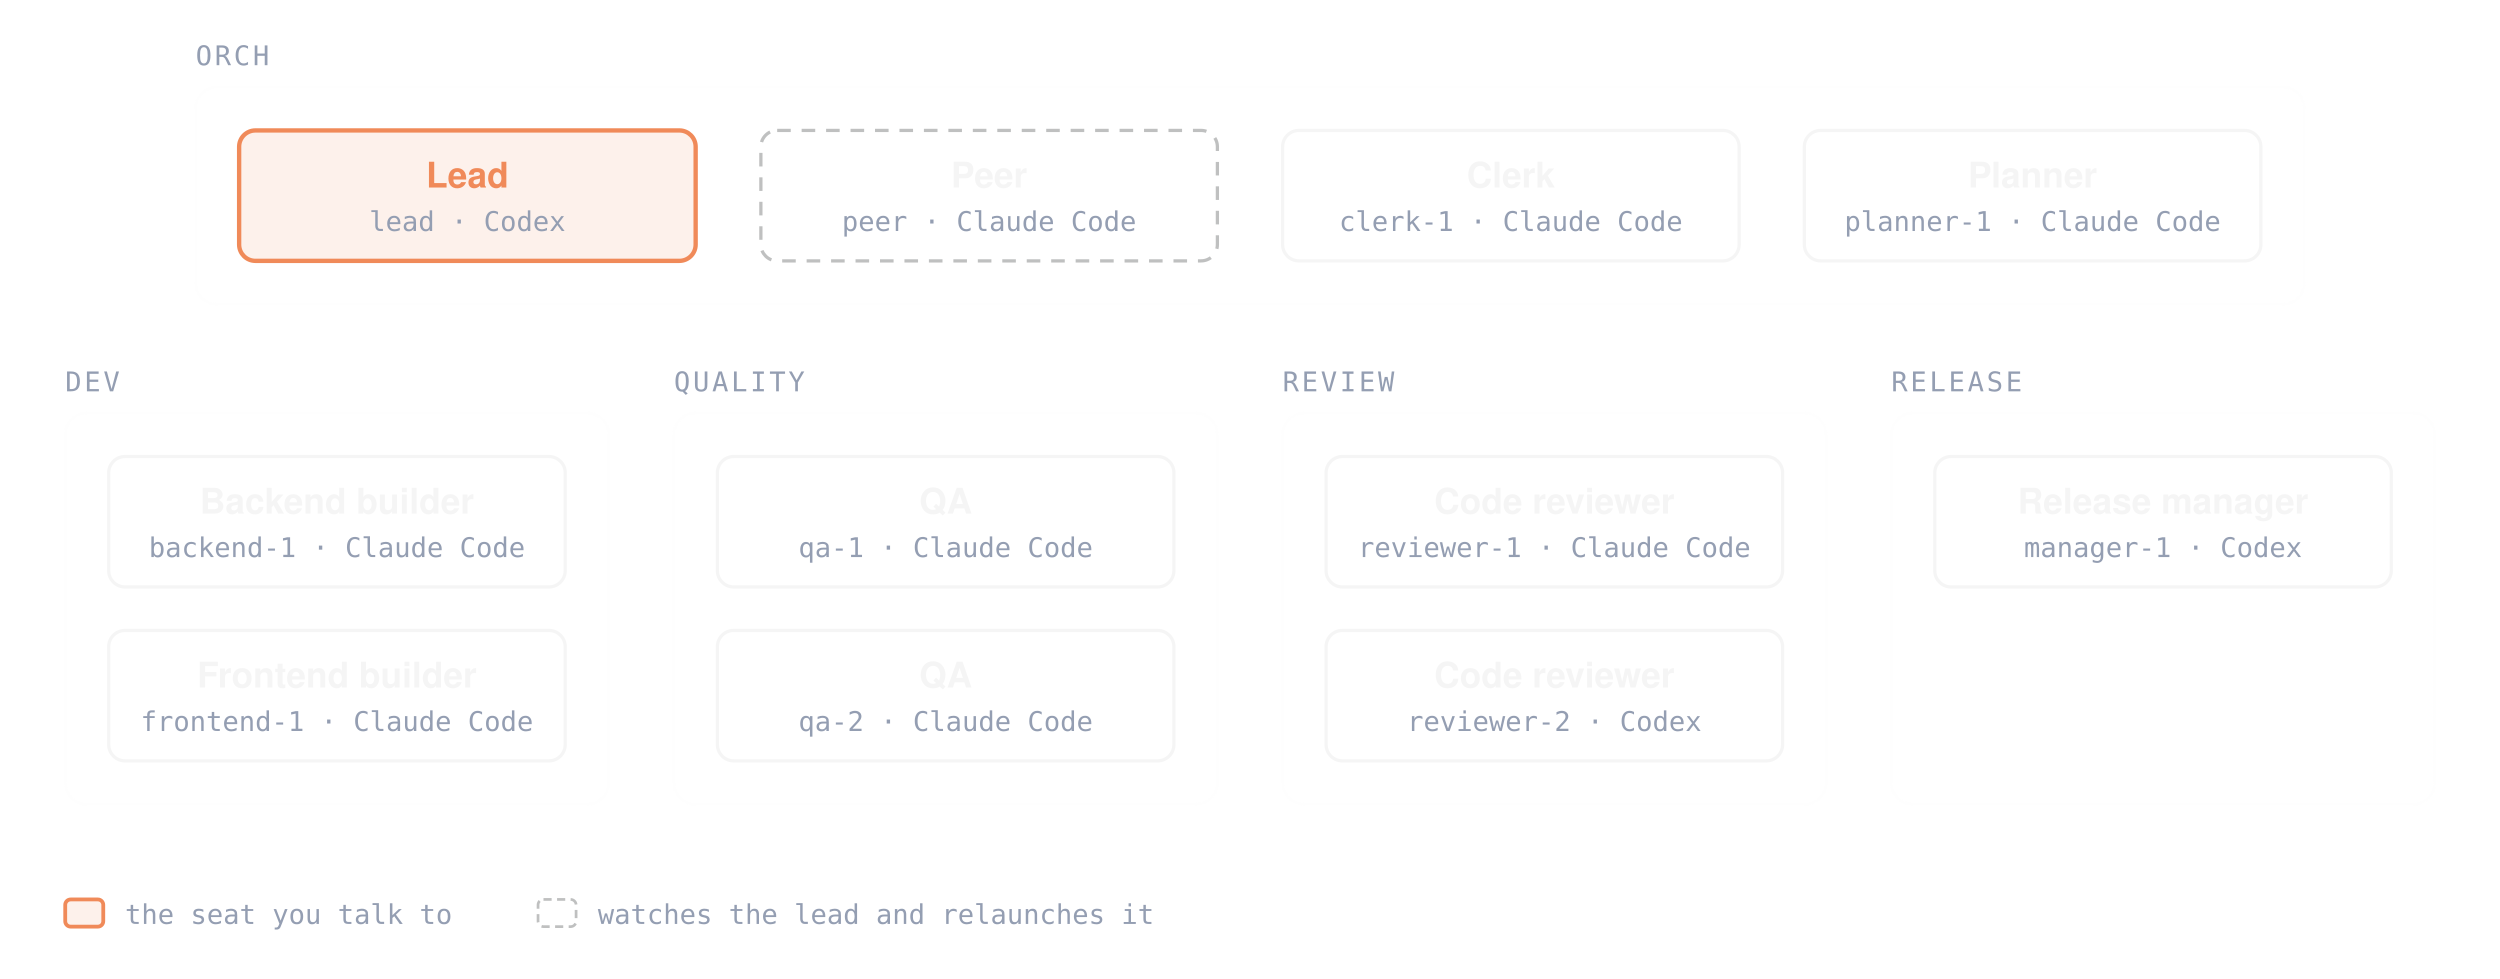
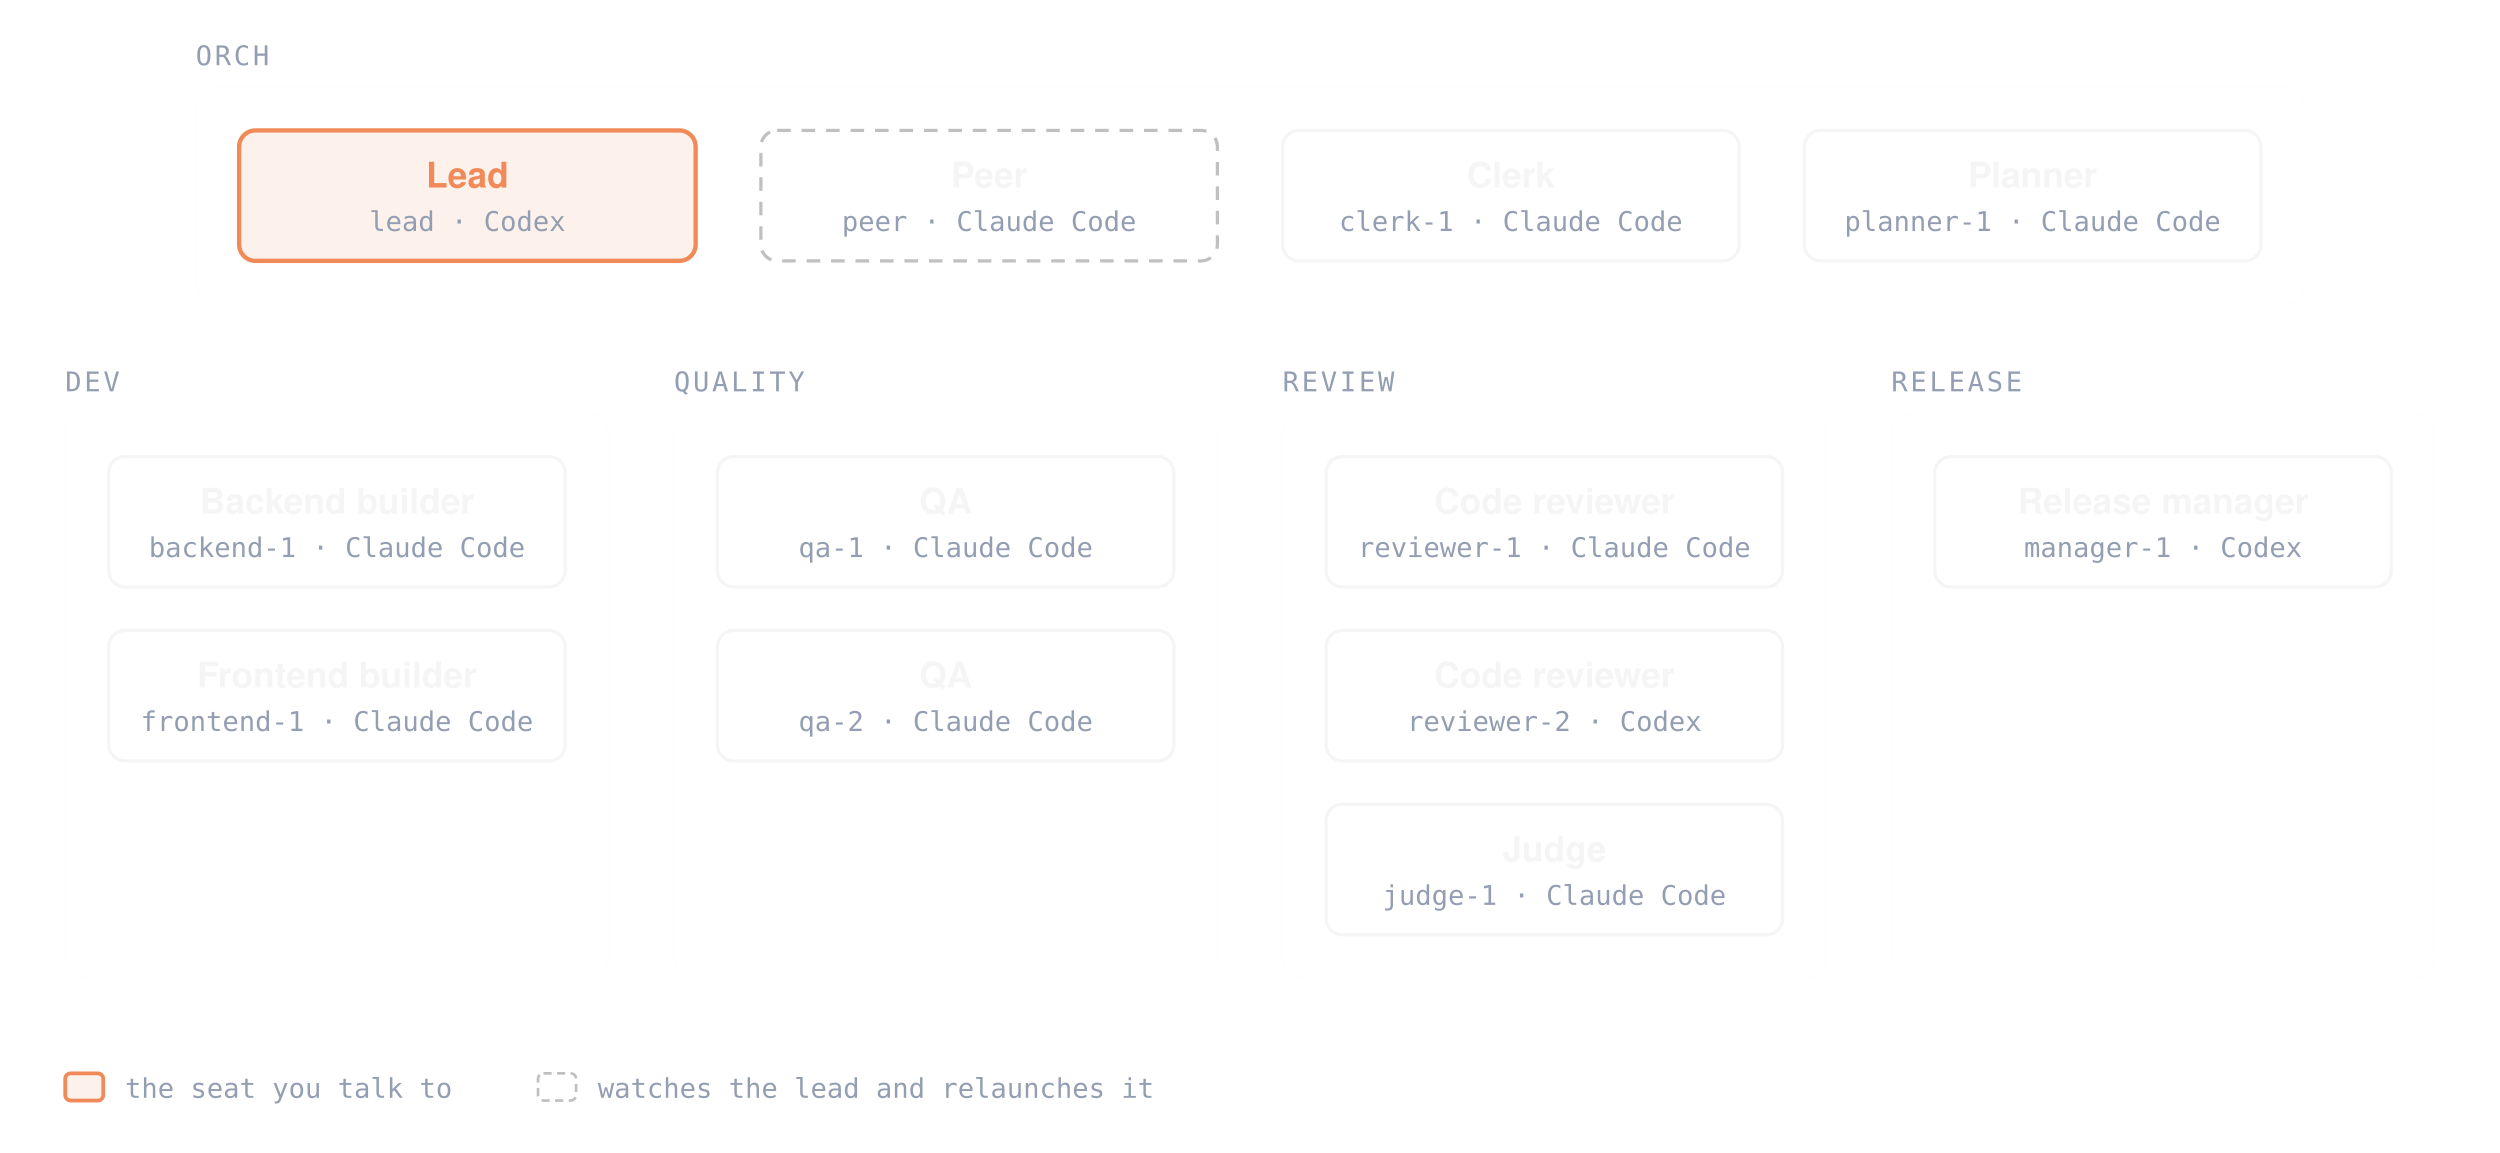
- <svg xmlns="http://www.w3.org/2000/svg" viewBox="0 0 920 360" width="920" height="360" role="img" aria-labelledby="seats-dark-title seats-dark-desc">
+ <svg xmlns="http://www.w3.org/2000/svg" viewBox="0 0 920 424" width="920" height="424" role="img" aria-labelledby="seats-dark-title seats-dark-desc">
  <defs>
    <marker id="seats-dark-arrow-muted" viewBox="0 0 10 10" refX="9" refY="5" markerWidth="7" markerHeight="7" orient="auto-start-reverse">
      <path d="M0,1 L9,5 L0,9 z" fill="#bfc0c0" />
    </marker>
    <marker id="seats-dark-arrow-accent" viewBox="0 0 10 10" refX="9" refY="5" markerWidth="7" markerHeight="7" orient="auto-start-reverse">
      <path d="M0,1 L9,5 L0,9 z" fill="#f08a59" />
    </marker>
  </defs>
-   <rect x="696" y="152" width="200" height="144" rx="8" fill="none" stroke="rgba(245,245,245,0.16)" stroke-width="1" />
-   <rect x="472" y="152" width="200" height="144" rx="8" fill="none" stroke="rgba(245,245,245,0.16)" stroke-width="1" />
-   <rect x="248" y="152" width="200" height="144" rx="8" fill="none" stroke="rgba(245,245,245,0.16)" stroke-width="1" />
-   <rect x="24" y="152" width="200" height="144" rx="8" fill="none" stroke="rgba(245,245,245,0.16)" stroke-width="1" />
+   <rect x="696" y="152" width="200" height="208" rx="8" fill="none" stroke="rgba(245,245,245,0.16)" stroke-width="1" />
+   <rect x="472" y="152" width="200" height="208" rx="8" fill="none" stroke="rgba(245,245,245,0.16)" stroke-width="1" />
+   <rect x="248" y="152" width="200" height="208" rx="8" fill="none" stroke="rgba(245,245,245,0.16)" stroke-width="1" />
+   <rect x="24" y="152" width="200" height="208" rx="8" fill="none" stroke="rgba(245,245,245,0.16)" stroke-width="1" />
  <rect x="72" y="32" width="776" height="80" rx="8" fill="none" stroke="rgba(245,245,245,0.16)" stroke-width="1" />
  <text x="72" y="24" font-family="'Geist Mono', ui-monospace, SFMono-Regular, Menlo, Consolas, monospace" font-size="10" font-weight="400" fill="#949eb2" text-anchor="start" letter-spacing="1">ORCH</text>
  <rect x="88" y="48" width="168" height="48" rx="6" fill="rgba(240,138,89,0.12)" stroke="#f08a59" stroke-width="1.6" />
  <text x="172" y="69" font-family="Geist, system-ui, -apple-system, 'Segoe UI', Helvetica, Arial, sans-serif" font-size="13" font-weight="600" fill="#f08a59" text-anchor="middle">Lead</text>
  <text x="172" y="85" font-family="'Geist Mono', ui-monospace, SFMono-Regular, Menlo, Consolas, monospace" font-size="10" font-weight="400" fill="#949eb2" text-anchor="middle">lead · Codex</text>
  <rect x="280" y="48" width="168" height="48" rx="6" fill="rgba(255,255,255,0.05)" stroke="#bfc0c0" stroke-width="1.2" stroke-dasharray="5,4" />
  <text x="364" y="69" font-family="Geist, system-ui, -apple-system, 'Segoe UI', Helvetica, Arial, sans-serif" font-size="13" font-weight="600" fill="#f5f5f5" text-anchor="middle">Peer</text>
  <text x="364" y="85" font-family="'Geist Mono', ui-monospace, SFMono-Regular, Menlo, Consolas, monospace" font-size="10" font-weight="400" fill="#949eb2" text-anchor="middle">peer · Claude Code</text>
  <rect x="472" y="48" width="168" height="48" rx="6" fill="rgba(255,255,255,0.05)" stroke="#f5f5f5" stroke-width="1.2" />
  <text x="556" y="69" font-family="Geist, system-ui, -apple-system, 'Segoe UI', Helvetica, Arial, sans-serif" font-size="13" font-weight="600" fill="#f5f5f5" text-anchor="middle">Clerk</text>
  <text x="556" y="85" font-family="'Geist Mono', ui-monospace, SFMono-Regular, Menlo, Consolas, monospace" font-size="10" font-weight="400" fill="#949eb2" text-anchor="middle">clerk-1 · Claude Code</text>
  <rect x="664" y="48" width="168" height="48" rx="6" fill="rgba(255,255,255,0.05)" stroke="#f5f5f5" stroke-width="1.2" />
  <text x="748" y="69" font-family="Geist, system-ui, -apple-system, 'Segoe UI', Helvetica, Arial, sans-serif" font-size="13" font-weight="600" fill="#f5f5f5" text-anchor="middle">Planner</text>
  <text x="748" y="85" font-family="'Geist Mono', ui-monospace, SFMono-Regular, Menlo, Consolas, monospace" font-size="10" font-weight="400" fill="#949eb2" text-anchor="middle">planner-1 · Claude Code</text>
  <text x="24" y="144" font-family="'Geist Mono', ui-monospace, SFMono-Regular, Menlo, Consolas, monospace" font-size="10" font-weight="400" fill="#949eb2" text-anchor="start" letter-spacing="1">DEV</text>
  <rect x="40" y="168" width="168" height="48" rx="6" fill="rgba(255,255,255,0.05)" stroke="#f5f5f5" stroke-width="1.2" />
  <text x="124" y="189" font-family="Geist, system-ui, -apple-system, 'Segoe UI', Helvetica, Arial, sans-serif" font-size="13" font-weight="600" fill="#f5f5f5" text-anchor="middle">Backend builder</text>
  <text x="124" y="205" font-family="'Geist Mono', ui-monospace, SFMono-Regular, Menlo, Consolas, monospace" font-size="10" font-weight="400" fill="#949eb2" text-anchor="middle">backend-1 · Claude Code</text>
  <rect x="40" y="232" width="168" height="48" rx="6" fill="rgba(255,255,255,0.05)" stroke="#f5f5f5" stroke-width="1.2" />
  <text x="124" y="253" font-family="Geist, system-ui, -apple-system, 'Segoe UI', Helvetica, Arial, sans-serif" font-size="13" font-weight="600" fill="#f5f5f5" text-anchor="middle">Frontend builder</text>
  <text x="124" y="269" font-family="'Geist Mono', ui-monospace, SFMono-Regular, Menlo, Consolas, monospace" font-size="10" font-weight="400" fill="#949eb2" text-anchor="middle">frontend-1 · Claude Code</text>
  <text x="248" y="144" font-family="'Geist Mono', ui-monospace, SFMono-Regular, Menlo, Consolas, monospace" font-size="10" font-weight="400" fill="#949eb2" text-anchor="start" letter-spacing="1">QUALITY</text>
  <rect x="264" y="168" width="168" height="48" rx="6" fill="rgba(255,255,255,0.05)" stroke="#f5f5f5" stroke-width="1.2" />
  <text x="348" y="189" font-family="Geist, system-ui, -apple-system, 'Segoe UI', Helvetica, Arial, sans-serif" font-size="13" font-weight="600" fill="#f5f5f5" text-anchor="middle">QA</text>
  <text x="348" y="205" font-family="'Geist Mono', ui-monospace, SFMono-Regular, Menlo, Consolas, monospace" font-size="10" font-weight="400" fill="#949eb2" text-anchor="middle">qa-1 · Claude Code</text>
  <rect x="264" y="232" width="168" height="48" rx="6" fill="rgba(255,255,255,0.05)" stroke="#f5f5f5" stroke-width="1.2" />
  <text x="348" y="253" font-family="Geist, system-ui, -apple-system, 'Segoe UI', Helvetica, Arial, sans-serif" font-size="13" font-weight="600" fill="#f5f5f5" text-anchor="middle">QA</text>
  <text x="348" y="269" font-family="'Geist Mono', ui-monospace, SFMono-Regular, Menlo, Consolas, monospace" font-size="10" font-weight="400" fill="#949eb2" text-anchor="middle">qa-2 · Claude Code</text>
  <text x="472" y="144" font-family="'Geist Mono', ui-monospace, SFMono-Regular, Menlo, Consolas, monospace" font-size="10" font-weight="400" fill="#949eb2" text-anchor="start" letter-spacing="1">REVIEW</text>
  <rect x="488" y="168" width="168" height="48" rx="6" fill="rgba(255,255,255,0.05)" stroke="#f5f5f5" stroke-width="1.2" />
  <text x="572" y="189" font-family="Geist, system-ui, -apple-system, 'Segoe UI', Helvetica, Arial, sans-serif" font-size="13" font-weight="600" fill="#f5f5f5" text-anchor="middle">Code reviewer</text>
  <text x="572" y="205" font-family="'Geist Mono', ui-monospace, SFMono-Regular, Menlo, Consolas, monospace" font-size="10" font-weight="400" fill="#949eb2" text-anchor="middle">reviewer-1 · Claude Code</text>
  <rect x="488" y="232" width="168" height="48" rx="6" fill="rgba(255,255,255,0.05)" stroke="#f5f5f5" stroke-width="1.2" />
  <text x="572" y="253" font-family="Geist, system-ui, -apple-system, 'Segoe UI', Helvetica, Arial, sans-serif" font-size="13" font-weight="600" fill="#f5f5f5" text-anchor="middle">Code reviewer</text>
  <text x="572" y="269" font-family="'Geist Mono', ui-monospace, SFMono-Regular, Menlo, Consolas, monospace" font-size="10" font-weight="400" fill="#949eb2" text-anchor="middle">reviewer-2 · Codex</text>
+   <rect x="488" y="296" width="168" height="48" rx="6" fill="rgba(255,255,255,0.05)" stroke="#f5f5f5" stroke-width="1.2" />
+   <text x="572" y="317" font-family="Geist, system-ui, -apple-system, 'Segoe UI', Helvetica, Arial, sans-serif" font-size="13" font-weight="600" fill="#f5f5f5" text-anchor="middle">Judge</text>
+   <text x="572" y="333" font-family="'Geist Mono', ui-monospace, SFMono-Regular, Menlo, Consolas, monospace" font-size="10" font-weight="400" fill="#949eb2" text-anchor="middle">judge-1 · Claude Code</text>
  <text x="696" y="144" font-family="'Geist Mono', ui-monospace, SFMono-Regular, Menlo, Consolas, monospace" font-size="10" font-weight="400" fill="#949eb2" text-anchor="start" letter-spacing="1">RELEASE</text>
  <rect x="712" y="168" width="168" height="48" rx="6" fill="rgba(255,255,255,0.05)" stroke="#f5f5f5" stroke-width="1.2" />
  <text x="796" y="189" font-family="Geist, system-ui, -apple-system, 'Segoe UI', Helvetica, Arial, sans-serif" font-size="13" font-weight="600" fill="#f5f5f5" text-anchor="middle">Release manager</text>
  <text x="796" y="205" font-family="'Geist Mono', ui-monospace, SFMono-Regular, Menlo, Consolas, monospace" font-size="10" font-weight="400" fill="#949eb2" text-anchor="middle">manager-1 · Codex</text>
-   <rect x="24" y="331" width="14" height="10" rx="2" fill="rgba(240,138,89,0.12)" stroke="#f08a59" stroke-width="1.4" />
-   <text x="46" y="340" font-family="'Geist Mono', ui-monospace, SFMono-Regular, Menlo, Consolas, monospace" font-size="10" fill="#949eb2">the seat you talk to</text>
-   <rect x="198.0" y="331" width="14" height="10" rx="2" fill="none" stroke="#bfc0c0" stroke-dasharray="3,2" />
-   <text x="220.0" y="340" font-family="'Geist Mono', ui-monospace, SFMono-Regular, Menlo, Consolas, monospace" font-size="10" fill="#949eb2">watches the lead and relaunches it</text>
+   <rect x="24" y="395" width="14" height="10" rx="2" fill="rgba(240,138,89,0.12)" stroke="#f08a59" stroke-width="1.4" />
+   <text x="46" y="404" font-family="'Geist Mono', ui-monospace, SFMono-Regular, Menlo, Consolas, monospace" font-size="10" fill="#949eb2">the seat you talk to</text>
+   <rect x="198.0" y="395" width="14" height="10" rx="2" fill="none" stroke="#bfc0c0" stroke-dasharray="3,2" />
+   <text x="220.0" y="404" font-family="'Geist Mono', ui-monospace, SFMono-Regular, Menlo, Consolas, monospace" font-size="10" fill="#949eb2">watches the lead and relaunches it</text>
</svg>
